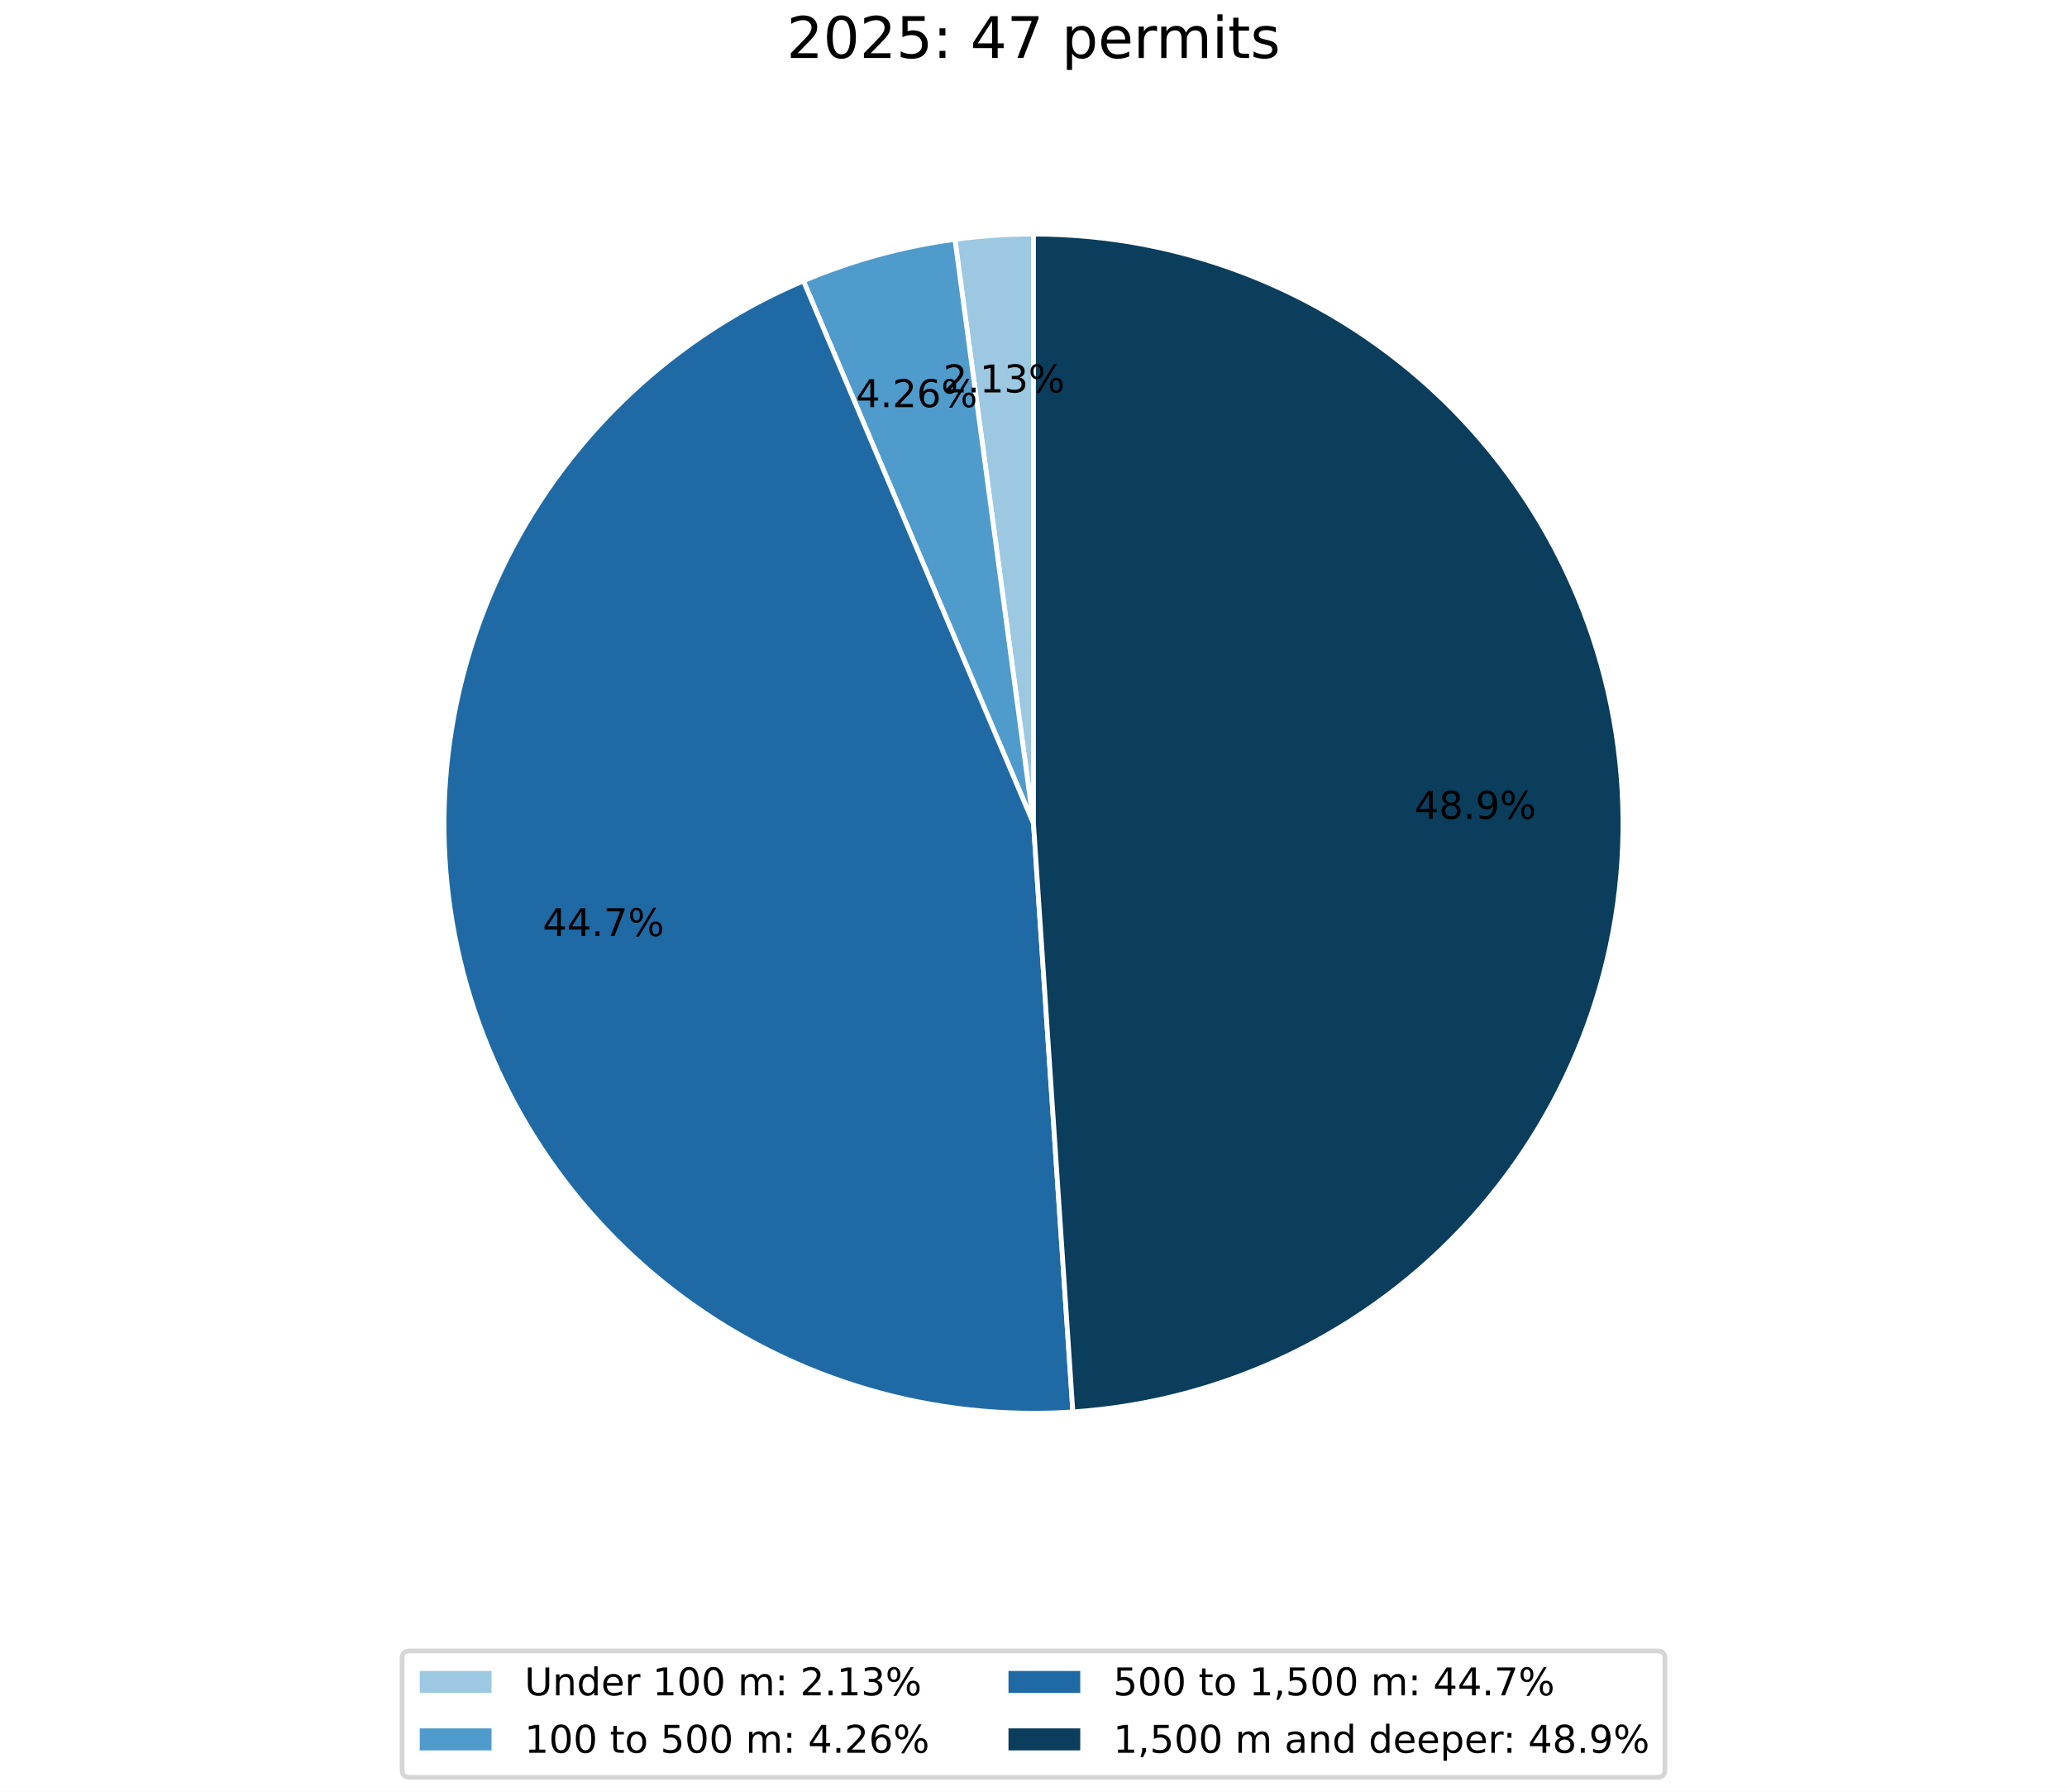
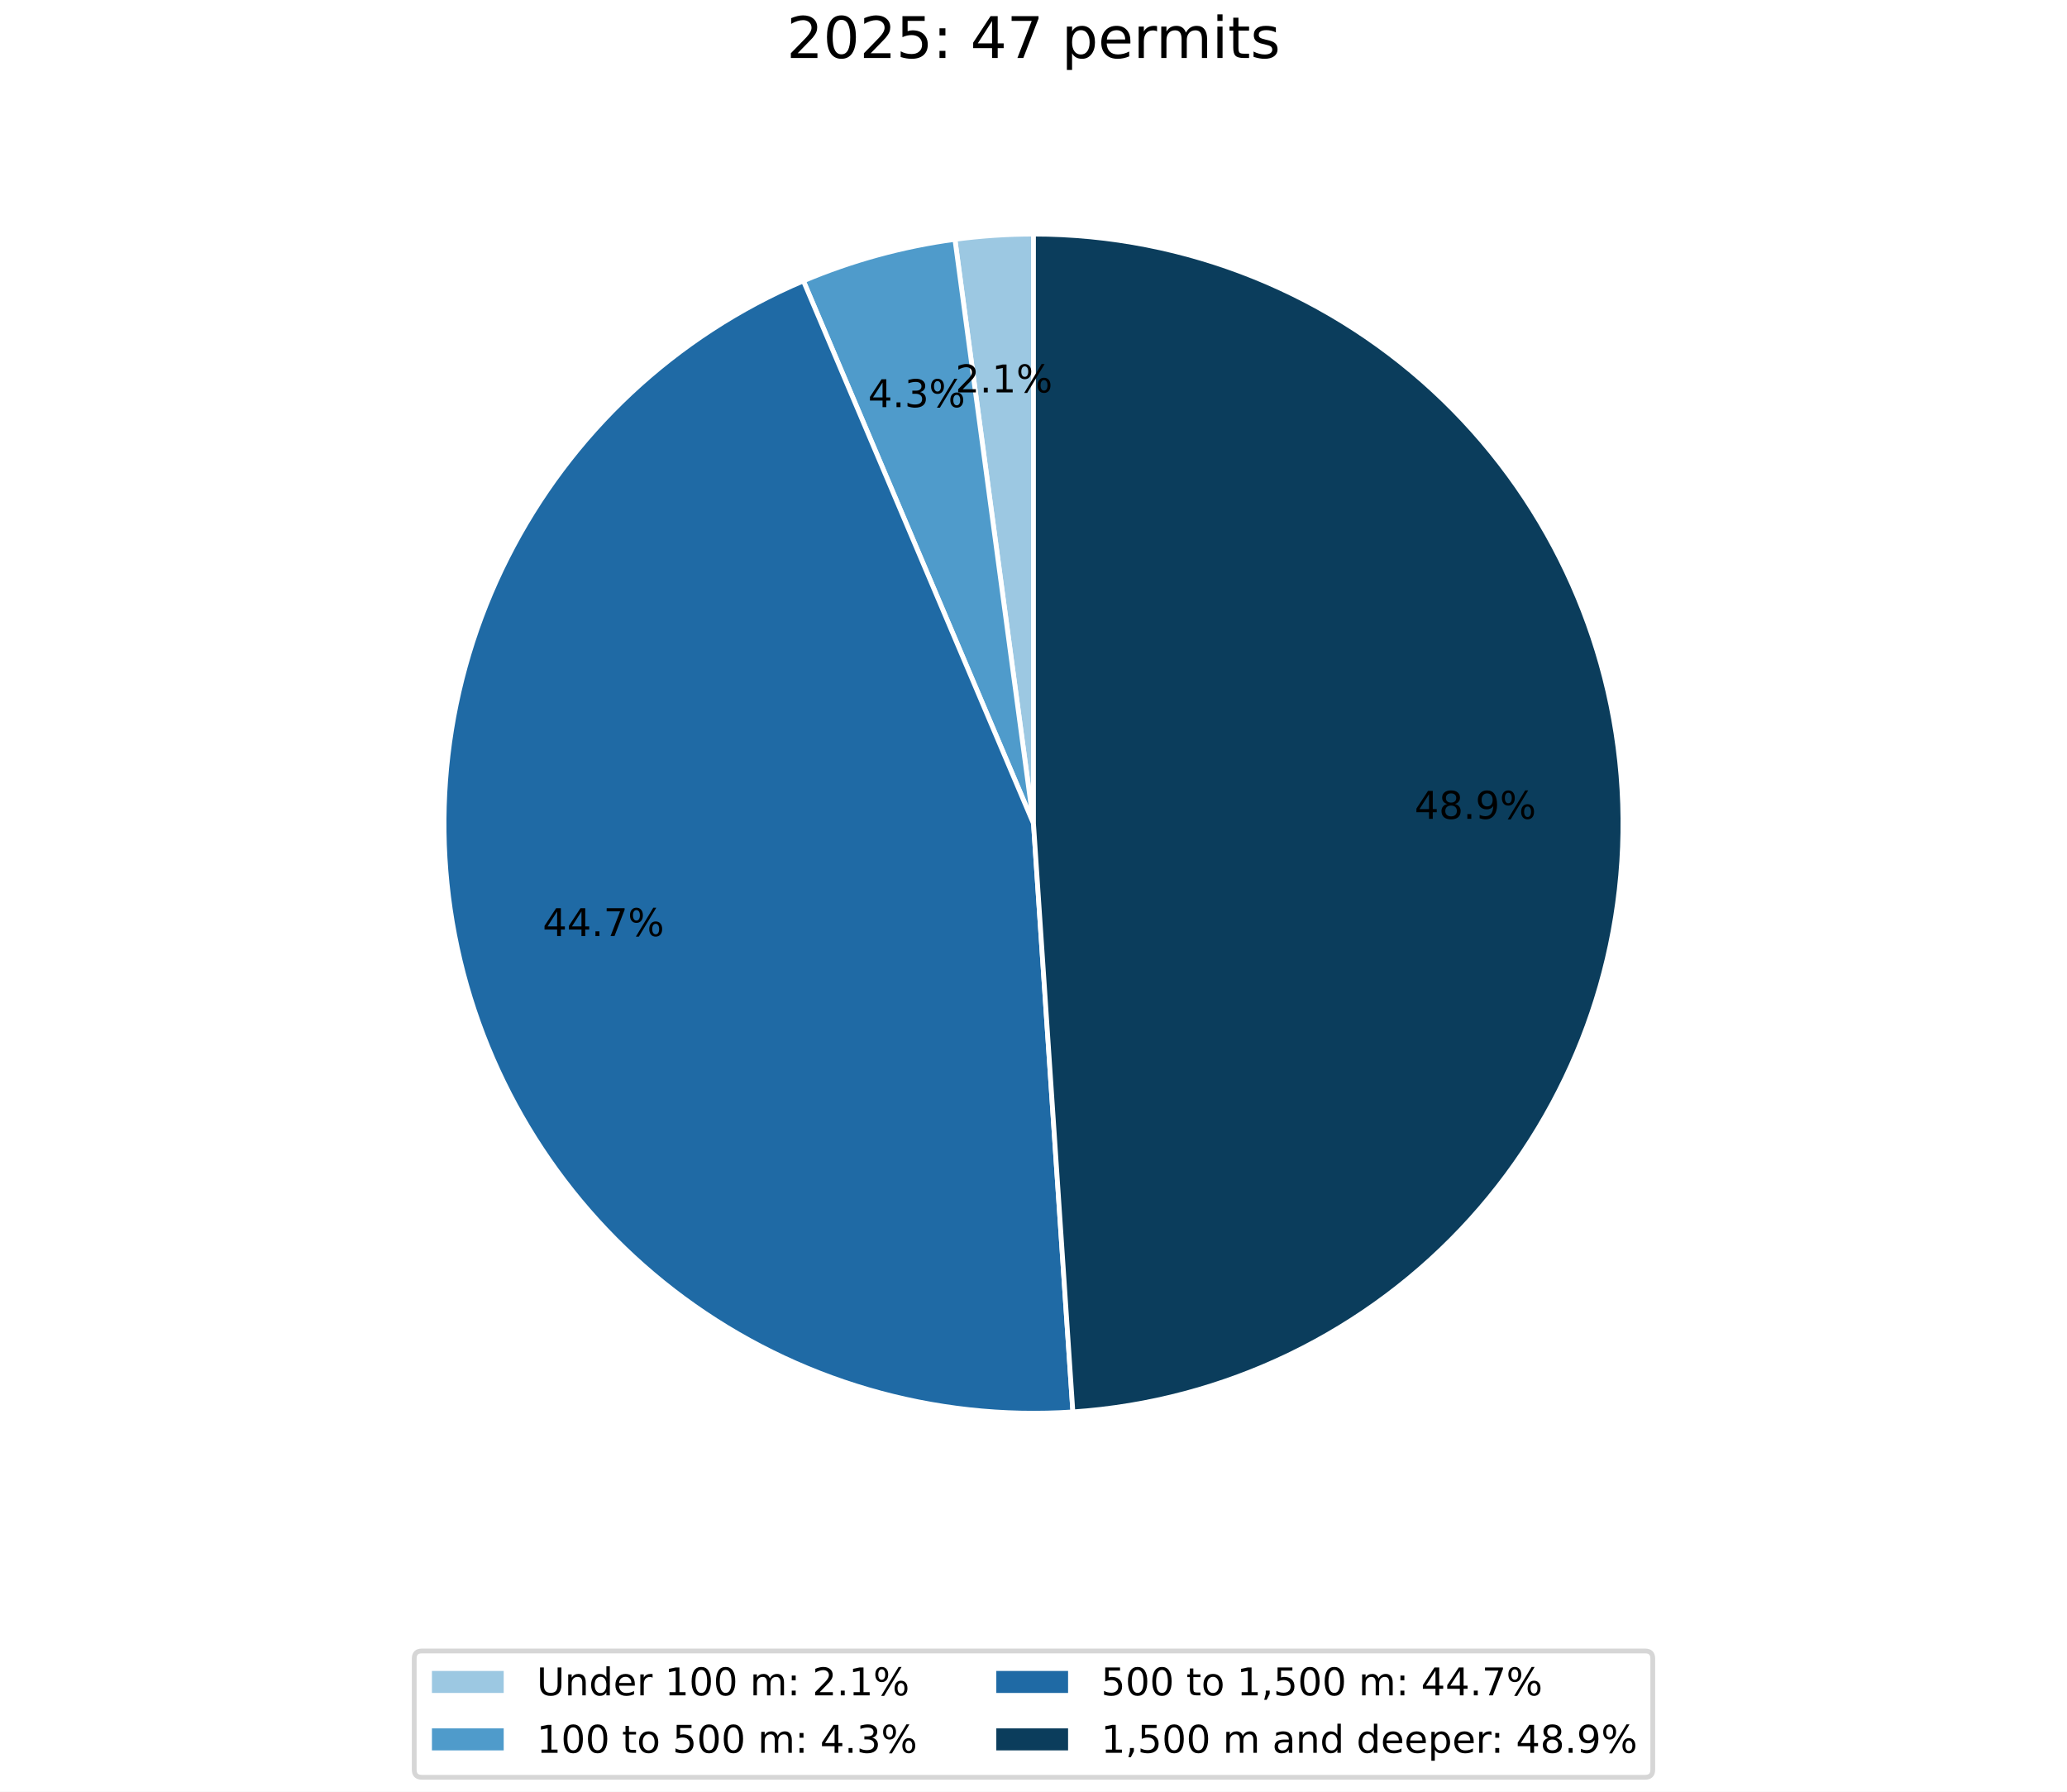
<svg xmlns="http://www.w3.org/2000/svg" xmlns:xlink="http://www.w3.org/1999/xlink" width="432pt" height="374.4pt" viewBox="0 0 432 374.4" version="1.1">
  <defs>
    <style type="text/css">*{stroke-linejoin: round; stroke-linecap: butt}</style>
  </defs>
  <g id="figure_1">
    <g id="patch_1">
      <path d="M 0 374.4 L 432 374.4 L 432 0 L 0 0 z " style="fill: #ffffff" />
    </g>
    <g id="axes_1">
      <g id="patch_2">
        <path d="M 216 48.917 C 213.255 48.917 210.51 49.009 207.771 49.192 C 205.032 49.376 202.3 49.651 199.58 50.016 L 216 172.112 z " style="fill: #9cc8e2; stroke: #ffffff; stroke-linejoin: miter" />
      </g>
      <g id="patch_3">
        <path d="M 199.58 50.016 C 194.137 50.748 188.749 51.844 183.452 53.294 C 178.156 54.745 172.962 56.549 167.906 58.693 L 216 172.112 z " style="fill: #4f9bcb; stroke: #ffffff; stroke-linejoin: miter" />
      </g>
      <g id="patch_4">
        <path d="M 167.906 58.693 C 141.102 70.058 119.176 90.566 106.046 116.55 C 92.915 142.535 89.412 172.351 96.161 200.672 C 102.91 228.992 119.484 254.024 142.923 271.293 C 166.362 288.563 195.18 296.977 224.229 295.033 L 216 172.112 z " style="fill: #1f6aa5; stroke: #ffffff; stroke-linejoin: miter" />
      </g>
      <g id="patch_5">
        <path d="M 224.229 295.033 C 256.107 292.899 285.937 278.445 307.368 254.75 C 328.799 231.055 340.194 199.927 339.127 167.996 C 338.059 136.064 324.61 105.768 301.644 83.557 C 278.678 61.346 247.949 48.917 216 48.917 L 216 172.112 z " style="fill: #0b3d5c; stroke: #ffffff; stroke-linejoin: miter" />
      </g>
      <g id="matplotlib.axis_1" />
      <g id="matplotlib.axis_2" />
      <g id="text_1">
-         <g transform="translate(197.1217 82.00047) scale(0.08 -0.08)">
+         <g transform="translate(199.6667 82.00047) scale(0.08 -0.08)">
          <defs>
            <path id="DejaVuSans-15" d="M 1228 531 L 3431 531 L 3431 0 L 469 0 L 469 531 Q 828 903 1448 1529 Q 2069 2156 2228 2338 Q 2531 2678 2651 2914 Q 2772 3150 2772 3378 Q 2772 3750 2511 3984 Q 2250 4219 1831 4219 Q 1534 4219 1204 4116 Q 875 4013 500 3803 L 500 4441 Q 881 4594 1212 4672 Q 1544 4750 1819 4750 Q 2544 4750 2975 4387 Q 3406 4025 3406 3419 Q 3406 3131 3298 2873 Q 3191 2616 2906 2266 Q 2828 2175 2409 1742 Q 1991 1309 1228 531 z " transform="scale(0.015625)" />
            <path id="DejaVuSans-11" d="M 684 794 L 1344 794 L 1344 0 L 684 0 L 684 794 z " transform="scale(0.015625)" />
            <path id="DejaVuSans-14" d="M 794 531 L 1825 531 L 1825 4091 L 703 3866 L 703 4441 L 1819 4666 L 2450 4666 L 2450 531 L 3481 531 L 3481 0 L 794 0 L 794 531 z " transform="scale(0.015625)" />
-             <path id="DejaVuSans-16" d="M 2597 2516 Q 3050 2419 3304 2112 Q 3559 1806 3559 1356 Q 3559 666 3084 287 Q 2609 -91 1734 -91 Q 1441 -91 1130 -33 Q 819 25 488 141 L 488 750 Q 750 597 1062 519 Q 1375 441 1716 441 Q 2309 441 2620 675 Q 2931 909 2931 1356 Q 2931 1769 2642 2001 Q 2353 2234 1838 2234 L 1294 2234 L 1294 2753 L 1863 2753 Q 2328 2753 2575 2939 Q 2822 3125 2822 3475 Q 2822 3834 2567 4026 Q 2313 4219 1838 4219 Q 1578 4219 1281 4162 Q 984 4106 628 3988 L 628 4550 Q 988 4650 1302 4700 Q 1616 4750 1894 4750 Q 2613 4750 3031 4423 Q 3450 4097 3450 3541 Q 3450 3153 3228 2886 Q 3006 2619 2597 2516 z " transform="scale(0.015625)" />
            <path id="DejaVuSans-8" d="M 4653 2053 Q 4381 2053 4226 1822 Q 4072 1591 4072 1178 Q 4072 772 4226 539 Q 4381 306 4653 306 Q 4919 306 5073 539 Q 5228 772 5228 1178 Q 5228 1588 5073 1820 Q 4919 2053 4653 2053 z M 4653 2450 Q 5147 2450 5437 2106 Q 5728 1763 5728 1178 Q 5728 594 5436 251 Q 5144 -91 4653 -91 Q 4153 -91 3862 251 Q 3572 594 3572 1178 Q 3572 1766 3864 2108 Q 4156 2450 4653 2450 z M 1428 4353 Q 1159 4353 1004 4120 Q 850 3888 850 3481 Q 850 3069 1003 2837 Q 1156 2606 1428 2606 Q 1700 2606 1854 2837 Q 2009 3069 2009 3481 Q 2009 3884 1853 4118 Q 1697 4353 1428 4353 z M 4250 4750 L 4750 4750 L 1831 -91 L 1331 -91 L 4250 4750 z M 1428 4750 Q 1922 4750 2215 4408 Q 2509 4066 2509 3481 Q 2509 2891 2217 2550 Q 1925 2209 1428 2209 Q 931 2209 642 2551 Q 353 2894 353 3481 Q 353 4063 643 4406 Q 934 4750 1428 4750 z " transform="scale(0.015625)" />
          </defs>
          <use xlink:href="#DejaVuSans-15" />
          <use xlink:href="#DejaVuSans-11" transform="translate(63.625 0)" />
          <use xlink:href="#DejaVuSans-14" transform="translate(95.40625 0)" />
-           <use xlink:href="#DejaVuSans-16" transform="translate(159.0312 0)" />
-           <use xlink:href="#DejaVuSans-8" transform="translate(222.6562 0)" />
+           <use xlink:href="#DejaVuSans-8" transform="translate(159.0312 0)" />
        </g>
      </g>
      <g id="text_2">
-         <g transform="translate(178.8824 85.07706) scale(0.08 -0.08)">
+         <g transform="translate(181.4274 85.07706) scale(0.08 -0.08)">
          <defs>
            <path id="DejaVuSans-17" d="M 2419 4116 L 825 1625 L 2419 1625 L 2419 4116 z M 2253 4666 L 3047 4666 L 3047 1625 L 3713 1625 L 3713 1100 L 3047 1100 L 3047 0 L 2419 0 L 2419 1100 L 313 1100 L 313 1709 L 2253 4666 z " transform="scale(0.015625)" />
-             <path id="DejaVuSans-19" d="M 2113 2584 Q 1688 2584 1439 2293 Q 1191 2003 1191 1497 Q 1191 994 1439 701 Q 1688 409 2113 409 Q 2538 409 2786 701 Q 3034 994 3034 1497 Q 3034 2003 2786 2293 Q 2538 2584 2113 2584 z M 3366 4563 L 3366 3988 Q 3128 4100 2886 4159 Q 2644 4219 2406 4219 Q 1781 4219 1451 3797 Q 1122 3375 1075 2522 Q 1259 2794 1537 2939 Q 1816 3084 2150 3084 Q 2853 3084 3261 2657 Q 3669 2231 3669 1497 Q 3669 778 3244 343 Q 2819 -91 2113 -91 Q 1303 -91 875 529 Q 447 1150 447 2328 Q 447 3434 972 4092 Q 1497 4750 2381 4750 Q 2619 4750 2861 4703 Q 3103 4656 3366 4563 z " transform="scale(0.015625)" />
+             <path id="DejaVuSans-16" d="M 2597 2516 Q 3050 2419 3304 2112 Q 3559 1806 3559 1356 Q 3559 666 3084 287 Q 2609 -91 1734 -91 Q 1441 -91 1130 -33 Q 819 25 488 141 L 488 750 Q 750 597 1062 519 Q 1375 441 1716 441 Q 2309 441 2620 675 Q 2931 909 2931 1356 Q 2931 1769 2642 2001 Q 2353 2234 1838 2234 L 1294 2234 L 1294 2753 L 1863 2753 Q 2328 2753 2575 2939 Q 2822 3125 2822 3475 Q 2822 3834 2567 4026 Q 2313 4219 1838 4219 Q 1578 4219 1281 4162 Q 984 4106 628 3988 L 628 4550 Q 988 4650 1302 4700 Q 1616 4750 1894 4750 Q 2613 4750 3031 4423 Q 3450 4097 3450 3541 Q 3450 3153 3228 2886 Q 3006 2619 2597 2516 z " transform="scale(0.015625)" />
          </defs>
          <use xlink:href="#DejaVuSans-17" />
          <use xlink:href="#DejaVuSans-11" transform="translate(63.625 0)" />
-           <use xlink:href="#DejaVuSans-15" transform="translate(95.40625 0)" />
-           <use xlink:href="#DejaVuSans-19" transform="translate(159.0312 0)" />
-           <use xlink:href="#DejaVuSans-8" transform="translate(222.6562 0)" />
+           <use xlink:href="#DejaVuSans-16" transform="translate(95.40625 0)" />
+           <use xlink:href="#DejaVuSans-8" transform="translate(159.0312 0)" />
        </g>
      </g>
      <g id="text_3">
        <g transform="translate(113.4137 195.61) scale(0.08 -0.08)">
          <defs>
            <path id="DejaVuSans-1a" d="M 525 4666 L 3525 4666 L 3525 4397 L 1831 0 L 1172 0 L 2766 4134 L 525 4134 L 525 4666 z " transform="scale(0.015625)" />
          </defs>
          <use xlink:href="#DejaVuSans-17" />
          <use xlink:href="#DejaVuSans-17" transform="translate(63.625 0)" />
          <use xlink:href="#DejaVuSans-11" transform="translate(127.25 0)" />
          <use xlink:href="#DejaVuSans-1a" transform="translate(159.0312 0)" />
          <use xlink:href="#DejaVuSans-8" transform="translate(222.6562 0)" />
        </g>
      </g>
      <g id="text_4">
        <g transform="translate(295.638 171.1032) scale(0.08 -0.08)">
          <defs>
            <path id="DejaVuSans-1b" d="M 2034 2216 Q 1584 2216 1326 1975 Q 1069 1734 1069 1313 Q 1069 891 1326 650 Q 1584 409 2034 409 Q 2484 409 2743 651 Q 3003 894 3003 1313 Q 3003 1734 2745 1975 Q 2488 2216 2034 2216 z M 1403 2484 Q 997 2584 770 2862 Q 544 3141 544 3541 Q 544 4100 942 4425 Q 1341 4750 2034 4750 Q 2731 4750 3128 4425 Q 3525 4100 3525 3541 Q 3525 3141 3298 2862 Q 3072 2584 2669 2484 Q 3125 2378 3379 2068 Q 3634 1759 3634 1313 Q 3634 634 3220 271 Q 2806 -91 2034 -91 Q 1263 -91 848 271 Q 434 634 434 1313 Q 434 1759 690 2068 Q 947 2378 1403 2484 z M 1172 3481 Q 1172 3119 1398 2916 Q 1625 2713 2034 2713 Q 2441 2713 2670 2916 Q 2900 3119 2900 3481 Q 2900 3844 2670 4047 Q 2441 4250 2034 4250 Q 1625 4250 1398 4047 Q 1172 3844 1172 3481 z " transform="scale(0.015625)" />
            <path id="DejaVuSans-1c" d="M 703 97 L 703 672 Q 941 559 1184 500 Q 1428 441 1663 441 Q 2288 441 2617 861 Q 2947 1281 2994 2138 Q 2813 1869 2534 1725 Q 2256 1581 1919 1581 Q 1219 1581 811 2004 Q 403 2428 403 3163 Q 403 3881 828 4315 Q 1253 4750 1959 4750 Q 2769 4750 3195 4129 Q 3622 3509 3622 2328 Q 3622 1225 3098 567 Q 2575 -91 1691 -91 Q 1453 -91 1209 -44 Q 966 3 703 97 z M 1959 2075 Q 2384 2075 2632 2365 Q 2881 2656 2881 3163 Q 2881 3666 2632 3958 Q 2384 4250 1959 4250 Q 1534 4250 1286 3958 Q 1038 3666 1038 3163 Q 1038 2656 1286 2365 Q 1534 2075 1959 2075 z " transform="scale(0.015625)" />
          </defs>
          <use xlink:href="#DejaVuSans-17" />
          <use xlink:href="#DejaVuSans-1b" transform="translate(63.625 0)" />
          <use xlink:href="#DejaVuSans-11" transform="translate(127.25 0)" />
          <use xlink:href="#DejaVuSans-1c" transform="translate(159.0312 0)" />
          <use xlink:href="#DejaVuSans-8" transform="translate(222.6562 0)" />
        </g>
      </g>
      <g id="text_5">
        <g transform="translate(164.4084 12.11837) scale(0.12 -0.12)">
          <defs>
            <path id="DejaVuSans-13" d="M 2034 4250 Q 1547 4250 1301 3770 Q 1056 3291 1056 2328 Q 1056 1369 1301 889 Q 1547 409 2034 409 Q 2525 409 2770 889 Q 3016 1369 3016 2328 Q 3016 3291 2770 3770 Q 2525 4250 2034 4250 z M 2034 4750 Q 2819 4750 3233 4129 Q 3647 3509 3647 2328 Q 3647 1150 3233 529 Q 2819 -91 2034 -91 Q 1250 -91 836 529 Q 422 1150 422 2328 Q 422 3509 836 4129 Q 1250 4750 2034 4750 z " transform="scale(0.015625)" />
            <path id="DejaVuSans-18" d="M 691 4666 L 3169 4666 L 3169 4134 L 1269 4134 L 1269 2991 Q 1406 3038 1543 3061 Q 1681 3084 1819 3084 Q 2600 3084 3056 2656 Q 3513 2228 3513 1497 Q 3513 744 3044 326 Q 2575 -91 1722 -91 Q 1428 -91 1123 -41 Q 819 9 494 109 L 494 744 Q 775 591 1075 516 Q 1375 441 1709 441 Q 2250 441 2565 725 Q 2881 1009 2881 1497 Q 2881 1984 2565 2268 Q 2250 2553 1709 2553 Q 1456 2553 1204 2497 Q 953 2441 691 2322 L 691 4666 z " transform="scale(0.015625)" />
            <path id="DejaVuSans-1d" d="M 750 794 L 1409 794 L 1409 0 L 750 0 L 750 794 z M 750 3309 L 1409 3309 L 1409 2516 L 750 2516 L 750 3309 z " transform="scale(0.015625)" />
            <path id="DejaVuSans-3" transform="scale(0.015625)" />
            <path id="DejaVuSans-53" d="M 1159 525 L 1159 -1331 L 581 -1331 L 581 3500 L 1159 3500 L 1159 2969 Q 1341 3281 1617 3432 Q 1894 3584 2278 3584 Q 2916 3584 3314 3078 Q 3713 2572 3713 1747 Q 3713 922 3314 415 Q 2916 -91 2278 -91 Q 1894 -91 1617 61 Q 1341 213 1159 525 z M 3116 1747 Q 3116 2381 2855 2742 Q 2594 3103 2138 3103 Q 1681 3103 1420 2742 Q 1159 2381 1159 1747 Q 1159 1113 1420 752 Q 1681 391 2138 391 Q 2594 391 2855 752 Q 3116 1113 3116 1747 z " transform="scale(0.015625)" />
            <path id="DejaVuSans-48" d="M 3597 1894 L 3597 1613 L 953 1613 Q 991 1019 1311 708 Q 1631 397 2203 397 Q 2534 397 2845 478 Q 3156 559 3463 722 L 3463 178 Q 3153 47 2828 -22 Q 2503 -91 2169 -91 Q 1331 -91 842 396 Q 353 884 353 1716 Q 353 2575 817 3079 Q 1281 3584 2069 3584 Q 2775 3584 3186 3129 Q 3597 2675 3597 1894 z M 3022 2063 Q 3016 2534 2758 2815 Q 2500 3097 2075 3097 Q 1594 3097 1305 2825 Q 1016 2553 972 2059 L 3022 2063 z " transform="scale(0.015625)" />
            <path id="DejaVuSans-55" d="M 2631 2963 Q 2534 3019 2420 3045 Q 2306 3072 2169 3072 Q 1681 3072 1420 2755 Q 1159 2438 1159 1844 L 1159 0 L 581 0 L 581 3500 L 1159 3500 L 1159 2956 Q 1341 3275 1631 3429 Q 1922 3584 2338 3584 Q 2397 3584 2469 3576 Q 2541 3569 2628 3553 L 2631 2963 z " transform="scale(0.015625)" />
            <path id="DejaVuSans-50" d="M 3328 2828 Q 3544 3216 3844 3400 Q 4144 3584 4550 3584 Q 5097 3584 5394 3201 Q 5691 2819 5691 2113 L 5691 0 L 5113 0 L 5113 2094 Q 5113 2597 4934 2840 Q 4756 3084 4391 3084 Q 3944 3084 3684 2787 Q 3425 2491 3425 1978 L 3425 0 L 2847 0 L 2847 2094 Q 2847 2600 2669 2842 Q 2491 3084 2119 3084 Q 1678 3084 1418 2786 Q 1159 2488 1159 1978 L 1159 0 L 581 0 L 581 3500 L 1159 3500 L 1159 2956 Q 1356 3278 1631 3431 Q 1906 3584 2284 3584 Q 2666 3584 2933 3390 Q 3200 3197 3328 2828 z " transform="scale(0.015625)" />
            <path id="DejaVuSans-4c" d="M 603 3500 L 1178 3500 L 1178 0 L 603 0 L 603 3500 z M 603 4863 L 1178 4863 L 1178 4134 L 603 4134 L 603 4863 z " transform="scale(0.015625)" />
            <path id="DejaVuSans-57" d="M 1172 4494 L 1172 3500 L 2356 3500 L 2356 3053 L 1172 3053 L 1172 1153 Q 1172 725 1289 603 Q 1406 481 1766 481 L 2356 481 L 2356 0 L 1766 0 Q 1100 0 847 248 Q 594 497 594 1153 L 594 3053 L 172 3053 L 172 3500 L 594 3500 L 594 4494 L 1172 4494 z " transform="scale(0.015625)" />
            <path id="DejaVuSans-56" d="M 2834 3397 L 2834 2853 Q 2591 2978 2328 3040 Q 2066 3103 1784 3103 Q 1356 3103 1142 2972 Q 928 2841 928 2578 Q 928 2378 1081 2264 Q 1234 2150 1697 2047 L 1894 2003 Q 2506 1872 2764 1633 Q 3022 1394 3022 966 Q 3022 478 2636 193 Q 2250 -91 1575 -91 Q 1294 -91 989 -36 Q 684 19 347 128 L 347 722 Q 666 556 975 473 Q 1284 391 1588 391 Q 1994 391 2212 530 Q 2431 669 2431 922 Q 2431 1156 2273 1281 Q 2116 1406 1581 1522 L 1381 1569 Q 847 1681 609 1914 Q 372 2147 372 2553 Q 372 3047 722 3315 Q 1072 3584 1716 3584 Q 2034 3584 2315 3537 Q 2597 3491 2834 3397 z " transform="scale(0.015625)" />
          </defs>
          <use xlink:href="#DejaVuSans-15" />
          <use xlink:href="#DejaVuSans-13" transform="translate(63.625 0)" />
          <use xlink:href="#DejaVuSans-15" transform="translate(127.25 0)" />
          <use xlink:href="#DejaVuSans-18" transform="translate(190.875 0)" />
          <use xlink:href="#DejaVuSans-1d" transform="translate(254.5 0)" />
          <use xlink:href="#DejaVuSans-3" transform="translate(288.1875 0)" />
          <use xlink:href="#DejaVuSans-17" transform="translate(319.9688 0)" />
          <use xlink:href="#DejaVuSans-1a" transform="translate(383.5938 0)" />
          <use xlink:href="#DejaVuSans-3" transform="translate(447.2188 0)" />
          <use xlink:href="#DejaVuSans-53" transform="translate(479 0)" />
          <use xlink:href="#DejaVuSans-48" transform="translate(542.4844 0)" />
          <use xlink:href="#DejaVuSans-55" transform="translate(604.0156 0)" />
          <use xlink:href="#DejaVuSans-50" transform="translate(643.375 0)" />
          <use xlink:href="#DejaVuSans-4c" transform="translate(740.7812 0)" />
          <use xlink:href="#DejaVuSans-57" transform="translate(768.5625 0)" />
          <use xlink:href="#DejaVuSans-56" transform="translate(807.7656 0)" />
        </g>
      </g>
      <g id="legend_1">
        <g id="patch_6">
-           <path d="M 85.629 371.385 L 346.371 371.385 Q 347.971 371.385 347.971 369.785 L 347.971 346.583 Q 347.971 344.983 346.371 344.983 L 85.629 344.983 Q 84.029 344.983 84.029 346.583 L 84.029 369.785 Q 84.029 371.385 85.629 371.385 z " style="fill: #ffffff; opacity: 0.8; stroke: #cccccc; stroke-linejoin: miter" />
+           <path d="M 88.174 371.385 L 343.826 371.385 Q 345.426 371.385 345.426 369.785 L 345.426 346.583 Q 345.426 344.983 343.826 344.983 L 88.174 344.983 Q 86.574 344.983 86.574 346.583 L 86.574 369.785 Q 86.574 371.385 88.174 371.385 z " style="fill: #ffffff; opacity: 0.8; stroke: #cccccc; stroke-linejoin: miter" />
        </g>
        <g id="patch_7">
-           <path d="M 87.229 354.262 L 103.229 354.262 L 103.229 348.662 L 87.229 348.662 z " style="fill: #9cc8e2; stroke: #ffffff; stroke-linejoin: miter" />
+           <path d="M 89.774 354.262 L 105.774 354.262 L 105.774 348.662 L 89.774 348.662 z " style="fill: #9cc8e2; stroke: #ffffff; stroke-linejoin: miter" />
        </g>
        <g id="text_6">
-           <g transform="translate(109.6294 354.2622) scale(0.08 -0.08)">
+           <g transform="translate(112.1744 354.2622) scale(0.08 -0.08)">
            <defs>
              <path id="DejaVuSans-38" d="M 556 4666 L 1191 4666 L 1191 1831 Q 1191 1081 1462 751 Q 1734 422 2344 422 Q 2950 422 3222 751 Q 3494 1081 3494 1831 L 3494 4666 L 4128 4666 L 4128 1753 Q 4128 841 3676 375 Q 3225 -91 2344 -91 Q 1459 -91 1007 375 Q 556 841 556 1753 L 556 4666 z " transform="scale(0.015625)" />
              <path id="DejaVuSans-51" d="M 3513 2113 L 3513 0 L 2938 0 L 2938 2094 Q 2938 2591 2744 2837 Q 2550 3084 2163 3084 Q 1697 3084 1428 2787 Q 1159 2491 1159 1978 L 1159 0 L 581 0 L 581 3500 L 1159 3500 L 1159 2956 Q 1366 3272 1645 3428 Q 1925 3584 2291 3584 Q 2894 3584 3203 3211 Q 3513 2838 3513 2113 z " transform="scale(0.015625)" />
              <path id="DejaVuSans-47" d="M 2906 2969 L 2906 4863 L 3481 4863 L 3481 0 L 2906 0 L 2906 525 Q 2725 213 2448 61 Q 2172 -91 1784 -91 Q 1150 -91 751 415 Q 353 922 353 1747 Q 353 2572 751 3078 Q 1150 3584 1784 3584 Q 2172 3584 2448 3432 Q 2725 3281 2906 2969 z M 947 1747 Q 947 1113 1208 752 Q 1469 391 1925 391 Q 2381 391 2643 752 Q 2906 1113 2906 1747 Q 2906 2381 2643 2742 Q 2381 3103 1925 3103 Q 1469 3103 1208 2742 Q 947 2381 947 1747 z " transform="scale(0.015625)" />
            </defs>
            <use xlink:href="#DejaVuSans-38" />
            <use xlink:href="#DejaVuSans-51" transform="translate(73.1875 0)" />
            <use xlink:href="#DejaVuSans-47" transform="translate(136.5625 0)" />
            <use xlink:href="#DejaVuSans-48" transform="translate(200.0469 0)" />
            <use xlink:href="#DejaVuSans-55" transform="translate(261.5781 0)" />
            <use xlink:href="#DejaVuSans-3" transform="translate(302.6875 0)" />
            <use xlink:href="#DejaVuSans-14" transform="translate(334.4688 0)" />
            <use xlink:href="#DejaVuSans-13" transform="translate(398.0938 0)" />
            <use xlink:href="#DejaVuSans-13" transform="translate(461.7188 0)" />
            <use xlink:href="#DejaVuSans-3" transform="translate(525.3438 0)" />
            <use xlink:href="#DejaVuSans-50" transform="translate(557.125 0)" />
            <use xlink:href="#DejaVuSans-1d" transform="translate(654.5312 0)" />
            <use xlink:href="#DejaVuSans-3" transform="translate(688.2188 0)" />
            <use xlink:href="#DejaVuSans-15" transform="translate(720 0)" />
            <use xlink:href="#DejaVuSans-11" transform="translate(783.625 0)" />
            <use xlink:href="#DejaVuSans-14" transform="translate(815.4062 0)" />
-             <use xlink:href="#DejaVuSans-16" transform="translate(879.0312 0)" />
-             <use xlink:href="#DejaVuSans-8" transform="translate(942.6562 0)" />
+             <use xlink:href="#DejaVuSans-8" transform="translate(879.0312 0)" />
          </g>
        </g>
        <g id="patch_8">
-           <path d="M 87.229 366.263 L 103.229 366.263 L 103.229 360.663 L 87.229 360.663 z " style="fill: #4f9bcb; stroke: #ffffff; stroke-linejoin: miter" />
+           <path d="M 89.774 366.263 L 105.774 366.263 L 105.774 360.663 L 89.774 360.663 z " style="fill: #4f9bcb; stroke: #ffffff; stroke-linejoin: miter" />
        </g>
        <g id="text_7">
-           <g transform="translate(109.6294 366.2629) scale(0.08 -0.08)">
+           <g transform="translate(112.1744 366.2629) scale(0.08 -0.08)">
            <defs>
              <path id="DejaVuSans-52" d="M 1959 3097 Q 1497 3097 1228 2736 Q 959 2375 959 1747 Q 959 1119 1226 758 Q 1494 397 1959 397 Q 2419 397 2687 759 Q 2956 1122 2956 1747 Q 2956 2369 2687 2733 Q 2419 3097 1959 3097 z M 1959 3584 Q 2709 3584 3137 3096 Q 3566 2609 3566 1747 Q 3566 888 3137 398 Q 2709 -91 1959 -91 Q 1206 -91 779 398 Q 353 888 353 1747 Q 353 2609 779 3096 Q 1206 3584 1959 3584 z " transform="scale(0.015625)" />
            </defs>
            <use xlink:href="#DejaVuSans-14" />
            <use xlink:href="#DejaVuSans-13" transform="translate(63.625 0)" />
            <use xlink:href="#DejaVuSans-13" transform="translate(127.25 0)" />
            <use xlink:href="#DejaVuSans-3" transform="translate(190.875 0)" />
            <use xlink:href="#DejaVuSans-57" transform="translate(222.6562 0)" />
            <use xlink:href="#DejaVuSans-52" transform="translate(261.8594 0)" />
            <use xlink:href="#DejaVuSans-3" transform="translate(323.0469 0)" />
            <use xlink:href="#DejaVuSans-18" transform="translate(354.8281 0)" />
            <use xlink:href="#DejaVuSans-13" transform="translate(418.4531 0)" />
            <use xlink:href="#DejaVuSans-13" transform="translate(482.0781 0)" />
            <use xlink:href="#DejaVuSans-3" transform="translate(545.7031 0)" />
            <use xlink:href="#DejaVuSans-50" transform="translate(577.4844 0)" />
            <use xlink:href="#DejaVuSans-1d" transform="translate(674.8906 0)" />
            <use xlink:href="#DejaVuSans-3" transform="translate(708.5781 0)" />
            <use xlink:href="#DejaVuSans-17" transform="translate(740.3594 0)" />
            <use xlink:href="#DejaVuSans-11" transform="translate(803.9844 0)" />
-             <use xlink:href="#DejaVuSans-15" transform="translate(835.7656 0)" />
-             <use xlink:href="#DejaVuSans-19" transform="translate(899.3906 0)" />
-             <use xlink:href="#DejaVuSans-8" transform="translate(963.0156 0)" />
+             <use xlink:href="#DejaVuSans-16" transform="translate(835.7656 0)" />
+             <use xlink:href="#DejaVuSans-8" transform="translate(899.3906 0)" />
          </g>
        </g>
        <g id="patch_9">
-           <path d="M 210.272 354.262 L 226.272 354.262 L 226.272 348.662 L 210.272 348.662 z " style="fill: #1f6aa5; stroke: #ffffff; stroke-linejoin: miter" />
+           <path d="M 207.727 354.262 L 223.727 354.262 L 223.727 348.662 L 207.727 348.662 z " style="fill: #1f6aa5; stroke: #ffffff; stroke-linejoin: miter" />
        </g>
        <g id="text_8">
-           <g transform="translate(232.6719 354.2622) scale(0.08 -0.08)">
+           <g transform="translate(230.1269 354.2622) scale(0.08 -0.08)">
            <defs>
              <path id="DejaVuSans-f" d="M 750 794 L 1409 794 L 1409 256 L 897 -744 L 494 -744 L 750 256 L 750 794 z " transform="scale(0.015625)" />
            </defs>
            <use xlink:href="#DejaVuSans-18" />
            <use xlink:href="#DejaVuSans-13" transform="translate(63.625 0)" />
            <use xlink:href="#DejaVuSans-13" transform="translate(127.25 0)" />
            <use xlink:href="#DejaVuSans-3" transform="translate(190.875 0)" />
            <use xlink:href="#DejaVuSans-57" transform="translate(222.6562 0)" />
            <use xlink:href="#DejaVuSans-52" transform="translate(261.8594 0)" />
            <use xlink:href="#DejaVuSans-3" transform="translate(323.0469 0)" />
            <use xlink:href="#DejaVuSans-14" transform="translate(354.8281 0)" />
            <use xlink:href="#DejaVuSans-f" transform="translate(418.4531 0)" />
            <use xlink:href="#DejaVuSans-18" transform="translate(450.2344 0)" />
            <use xlink:href="#DejaVuSans-13" transform="translate(513.8594 0)" />
            <use xlink:href="#DejaVuSans-13" transform="translate(577.4844 0)" />
            <use xlink:href="#DejaVuSans-3" transform="translate(641.1094 0)" />
            <use xlink:href="#DejaVuSans-50" transform="translate(672.8906 0)" />
            <use xlink:href="#DejaVuSans-1d" transform="translate(770.2969 0)" />
            <use xlink:href="#DejaVuSans-3" transform="translate(803.9844 0)" />
            <use xlink:href="#DejaVuSans-17" transform="translate(835.7656 0)" />
            <use xlink:href="#DejaVuSans-17" transform="translate(899.3906 0)" />
            <use xlink:href="#DejaVuSans-11" transform="translate(963.0156 0)" />
            <use xlink:href="#DejaVuSans-1a" transform="translate(994.7969 0)" />
            <use xlink:href="#DejaVuSans-8" transform="translate(1058.422 0)" />
          </g>
        </g>
        <g id="patch_10">
-           <path d="M 210.272 366.263 L 226.272 366.263 L 226.272 360.663 L 210.272 360.663 z " style="fill: #0b3d5c; stroke: #ffffff; stroke-linejoin: miter" />
+           <path d="M 207.727 366.263 L 223.727 366.263 L 223.727 360.663 L 207.727 360.663 z " style="fill: #0b3d5c; stroke: #ffffff; stroke-linejoin: miter" />
        </g>
        <g id="text_9">
-           <g transform="translate(232.6719 366.2629) scale(0.08 -0.08)">
+           <g transform="translate(230.1269 366.2629) scale(0.08 -0.08)">
            <defs>
              <path id="DejaVuSans-44" d="M 2194 1759 Q 1497 1759 1228 1600 Q 959 1441 959 1056 Q 959 750 1161 570 Q 1363 391 1709 391 Q 2188 391 2477 730 Q 2766 1069 2766 1631 L 2766 1759 L 2194 1759 z M 3341 1997 L 3341 0 L 2766 0 L 2766 531 Q 2569 213 2275 61 Q 1981 -91 1556 -91 Q 1019 -91 701 211 Q 384 513 384 1019 Q 384 1609 779 1909 Q 1175 2209 1959 2209 L 2766 2209 L 2766 2266 Q 2766 2663 2505 2880 Q 2244 3097 1772 3097 Q 1472 3097 1187 3025 Q 903 2953 641 2809 L 641 3341 Q 956 3463 1253 3523 Q 1550 3584 1831 3584 Q 2591 3584 2966 3190 Q 3341 2797 3341 1997 z " transform="scale(0.015625)" />
            </defs>
            <use xlink:href="#DejaVuSans-14" />
            <use xlink:href="#DejaVuSans-f" transform="translate(63.625 0)" />
            <use xlink:href="#DejaVuSans-18" transform="translate(95.40625 0)" />
            <use xlink:href="#DejaVuSans-13" transform="translate(159.0312 0)" />
            <use xlink:href="#DejaVuSans-13" transform="translate(222.6562 0)" />
            <use xlink:href="#DejaVuSans-3" transform="translate(286.2812 0)" />
            <use xlink:href="#DejaVuSans-50" transform="translate(318.0625 0)" />
            <use xlink:href="#DejaVuSans-3" transform="translate(415.4688 0)" />
            <use xlink:href="#DejaVuSans-44" transform="translate(447.25 0)" />
            <use xlink:href="#DejaVuSans-51" transform="translate(508.5312 0)" />
            <use xlink:href="#DejaVuSans-47" transform="translate(571.9062 0)" />
            <use xlink:href="#DejaVuSans-3" transform="translate(635.3906 0)" />
            <use xlink:href="#DejaVuSans-47" transform="translate(667.1719 0)" />
            <use xlink:href="#DejaVuSans-48" transform="translate(730.6562 0)" />
            <use xlink:href="#DejaVuSans-48" transform="translate(792.1875 0)" />
            <use xlink:href="#DejaVuSans-53" transform="translate(853.7188 0)" />
            <use xlink:href="#DejaVuSans-48" transform="translate(917.2031 0)" />
            <use xlink:href="#DejaVuSans-55" transform="translate(978.7344 0)" />
            <use xlink:href="#DejaVuSans-1d" transform="translate(1018.094 0)" />
            <use xlink:href="#DejaVuSans-3" transform="translate(1051.781 0)" />
            <use xlink:href="#DejaVuSans-17" transform="translate(1083.562 0)" />
            <use xlink:href="#DejaVuSans-1b" transform="translate(1147.188 0)" />
            <use xlink:href="#DejaVuSans-11" transform="translate(1210.812 0)" />
            <use xlink:href="#DejaVuSans-1c" transform="translate(1242.594 0)" />
            <use xlink:href="#DejaVuSans-8" transform="translate(1306.219 0)" />
          </g>
        </g>
      </g>
    </g>
  </g>
</svg>
